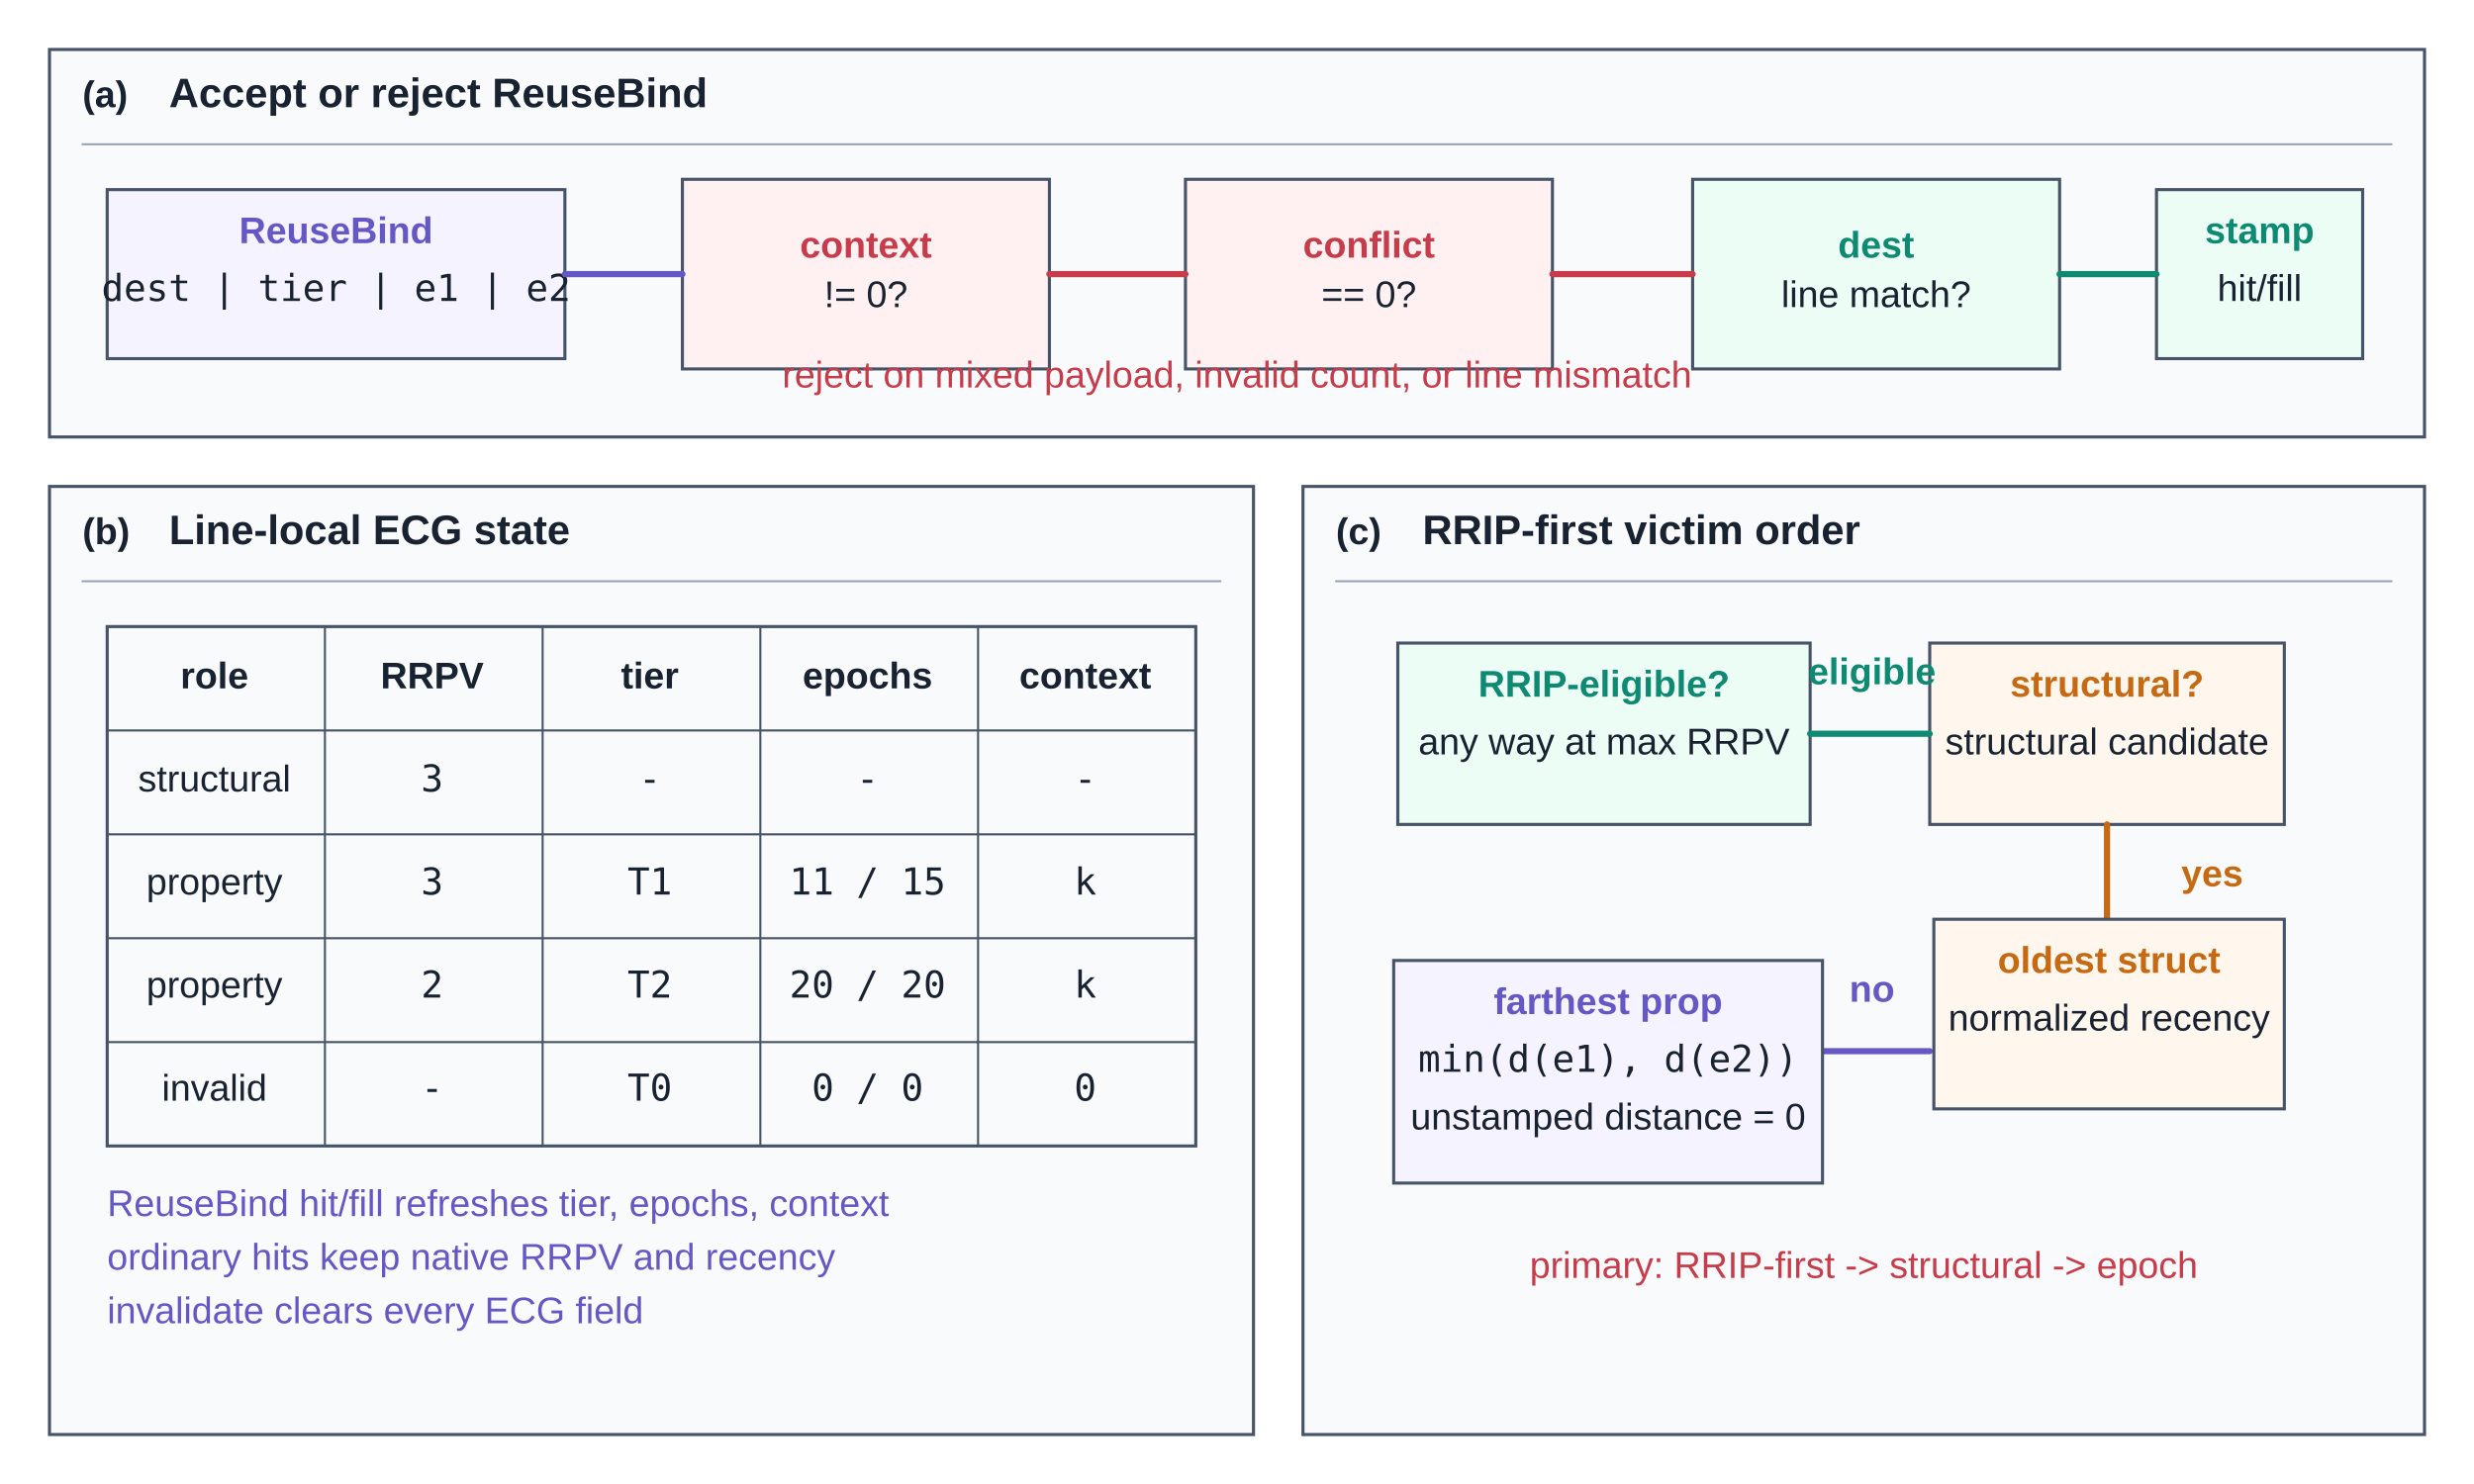
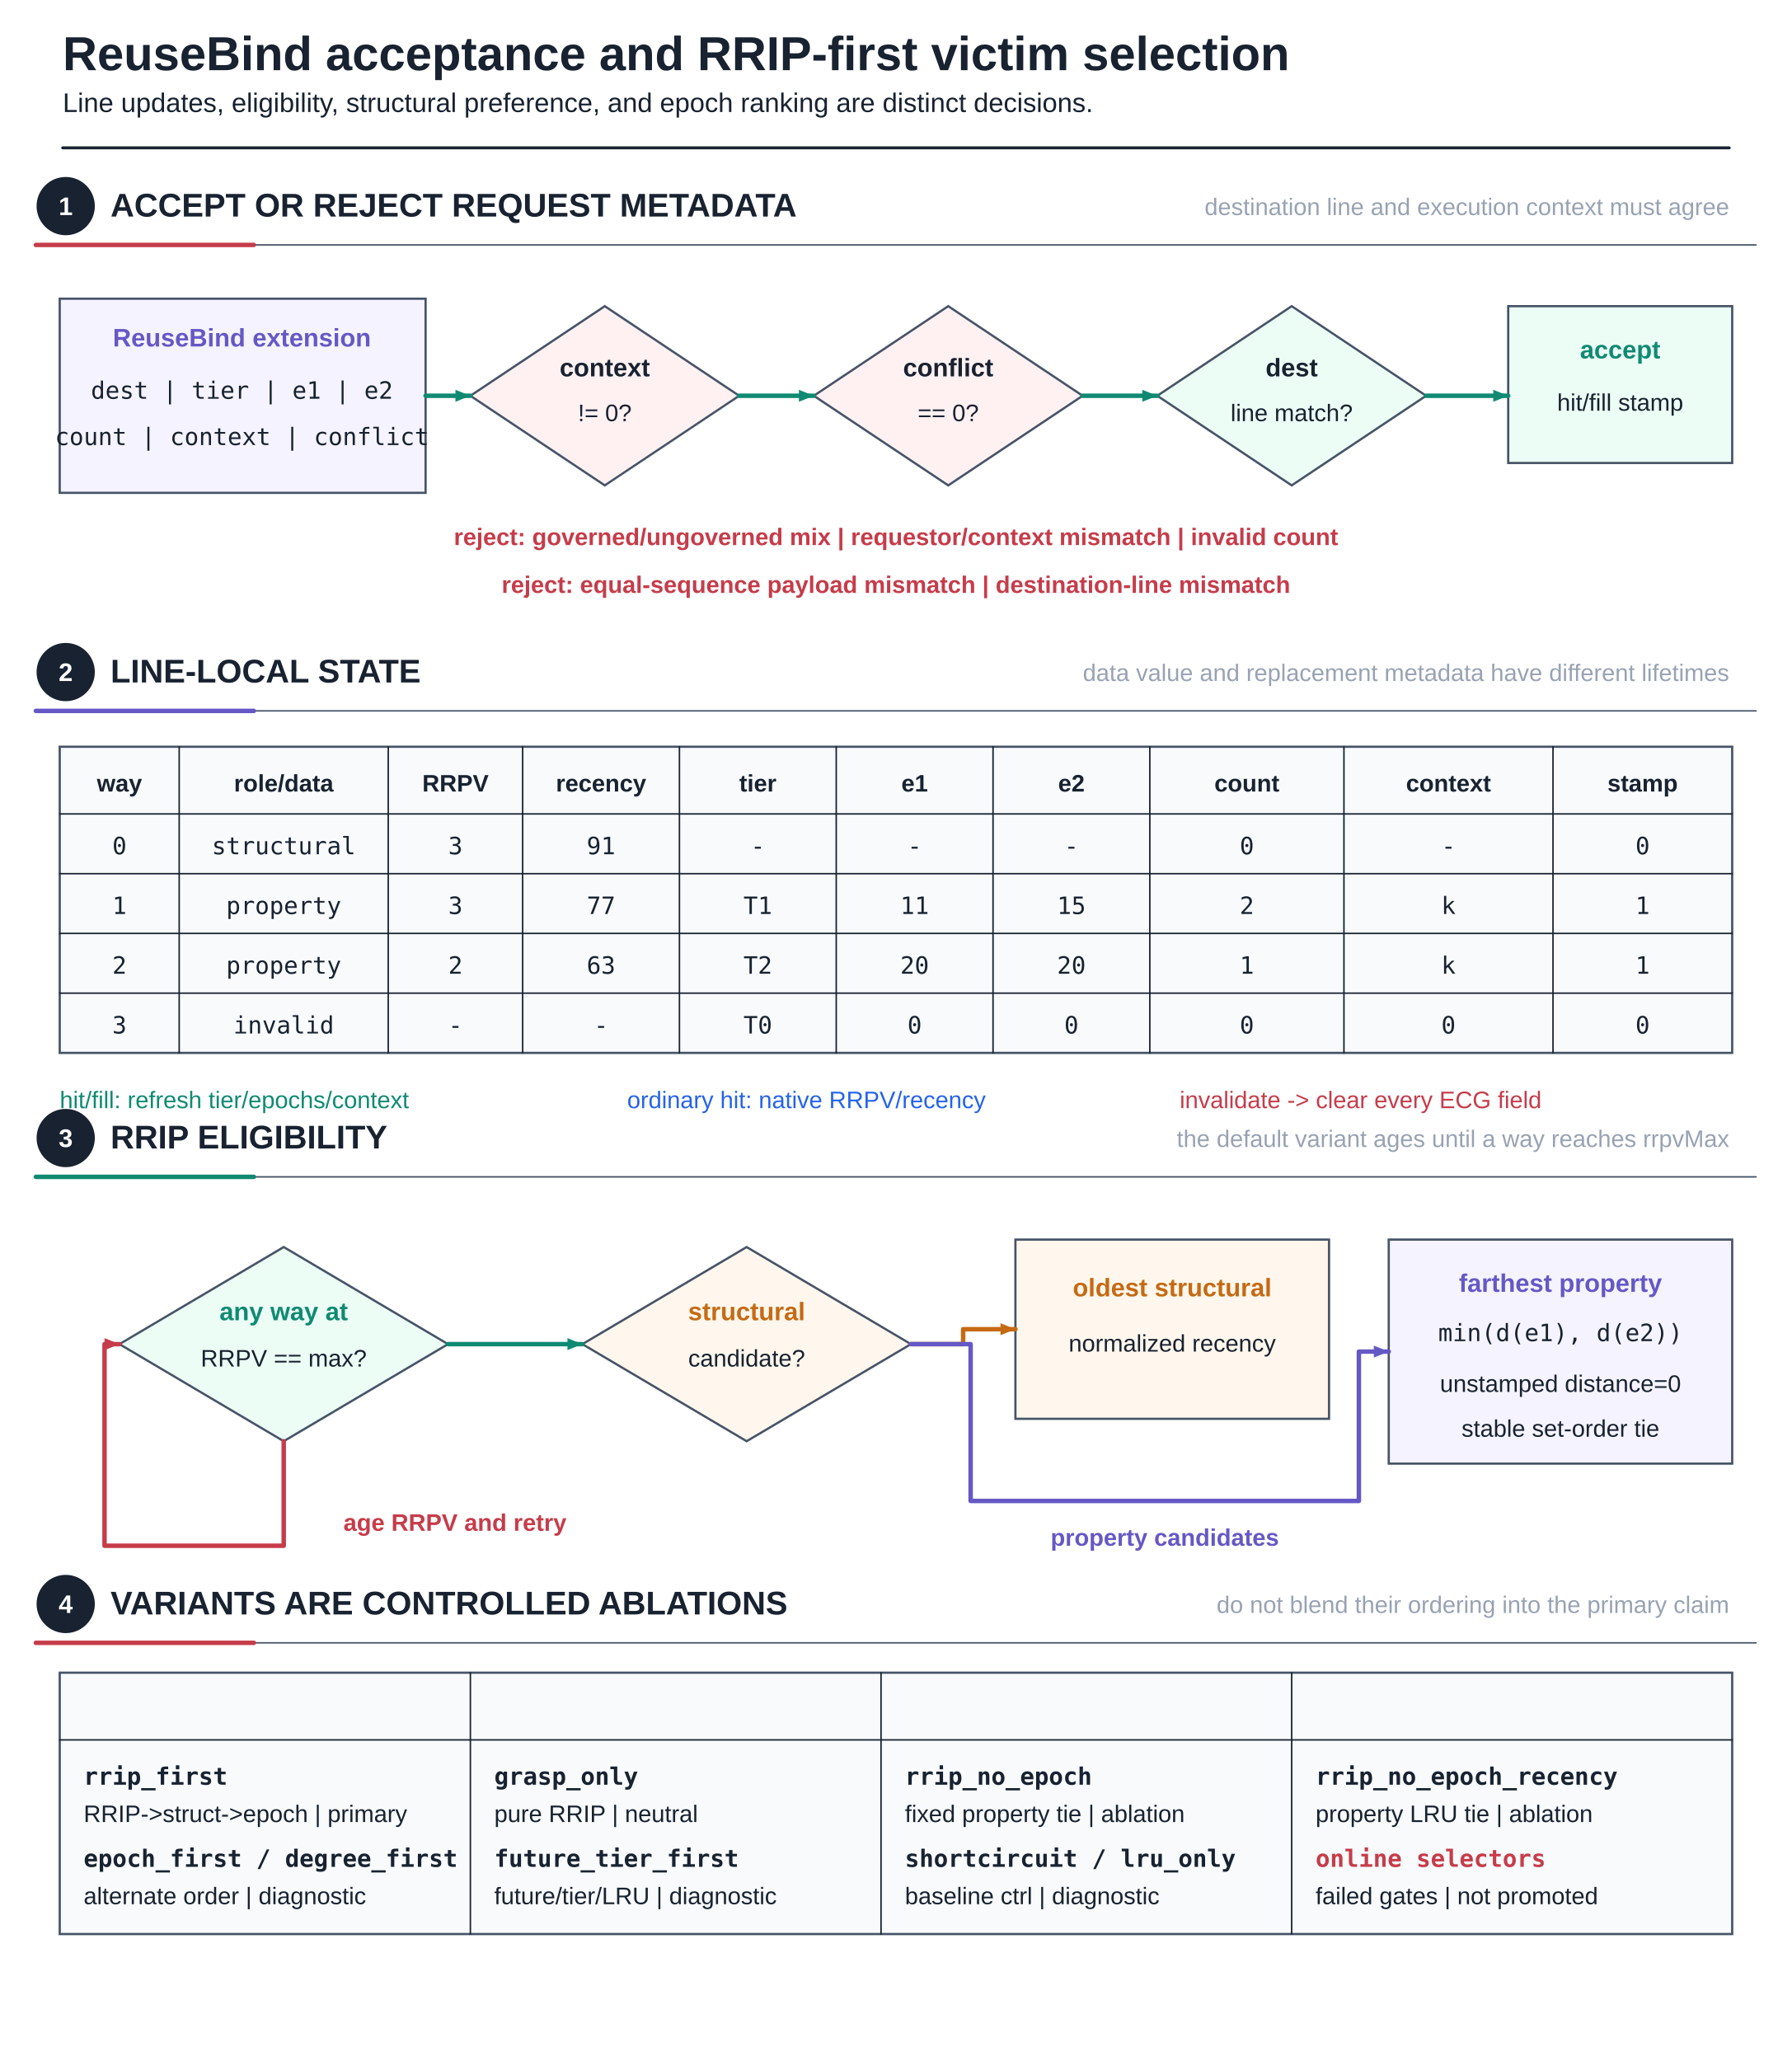
- <svg xmlns="http://www.w3.org/2000/svg" width="1200" height="720" viewBox="0 0 1200 720" role="img" aria-labelledby="title desc" fill="#182230" data-figure-schema="ecg-public/v1">
+ <svg xmlns="http://www.w3.org/2000/svg" width="1200" height="1380" viewBox="0 0 1200 1380" role="img" aria-labelledby="title desc" fill="#182230" data-figure-schema="ecg-public/v1">
  <defs>
    <marker id="arrow-blue" viewBox="0 0 10 8" markerWidth="11" markerHeight="8" refX="10" refY="4" orient="auto" markerUnits="userSpaceOnUse">
      <path d="M0 0 L10 4 L0 8 Z" fill="#2563EB" />
    </marker>
    <marker id="arrow-green" viewBox="0 0 10 8" markerWidth="11" markerHeight="8" refX="10" refY="4" orient="auto" markerUnits="userSpaceOnUse">
      <path d="M0 0 L10 4 L0 8 Z" fill="#0F8A72" />
    </marker>
    <marker id="arrow-amber" viewBox="0 0 10 8" markerWidth="11" markerHeight="8" refX="10" refY="4" orient="auto" markerUnits="userSpaceOnUse">
      <path d="M0 0 L10 4 L0 8 Z" fill="#C56A13" />
    </marker>
    <marker id="arrow-red" viewBox="0 0 10 8" markerWidth="11" markerHeight="8" refX="10" refY="4" orient="auto" markerUnits="userSpaceOnUse">
      <path d="M0 0 L10 4 L0 8 Z" fill="#C63C4A" />
    </marker>
    <marker id="arrow-purple" viewBox="0 0 10 8" markerWidth="11" markerHeight="8" refX="10" refY="4" orient="auto" markerUnits="userSpaceOnUse">
      <path d="M0 0 L10 4 L0 8 Z" fill="#6558C5" />
    </marker>
    <marker id="arrow-gray" viewBox="0 0 10 8" markerWidth="11" markerHeight="8" refX="10" refY="4" orient="auto" markerUnits="userSpaceOnUse">
      <path d="M0 0 L10 4 L0 8 Z" fill="#98A2B3" />
    </marker>
    <marker id="arrow-ink" viewBox="0 0 10 8" markerWidth="11" markerHeight="8" refX="10" refY="4" orient="auto" markerUnits="userSpaceOnUse">
      <path d="M0 0 L10 4 L0 8 Z" fill="#182230" />
    </marker>
    <style>
      :root { color-scheme: light dark; }
      @media (prefers-color-scheme: dark) {
        [fill="#FFFFFF"]{fill:#111827}[stroke="#FFFFFF"]{stroke:#111827}
        [fill="#F8FAFC"]{fill:#172033}[stroke="#F8FAFC"]{stroke:#172033}
        [fill="#EFF6FF"]{fill:#172554}[stroke="#EFF6FF"]{stroke:#172554}
        [fill="#ECFDF5"]{fill:#073B34}[stroke="#ECFDF5"]{stroke:#073B34}
        [fill="#FFF7ED"]{fill:#422A12}[stroke="#FFF7ED"]{stroke:#422A12}
        [fill="#FFF1F2"]{fill:#421B22}[stroke="#FFF1F2"]{stroke:#421B22}
        [fill="#F5F3FF"]{fill:#292349}[stroke="#F5F3FF"]{stroke:#292349}
        [fill="#182230"]{fill:#F8FAFC}[stroke="#182230"]{stroke:#F8FAFC}
        [fill="#475467"]{fill:#94A3B8}[stroke="#475467"]{stroke:#94A3B8}
        [fill="#98A2B3"]{fill:#A8B0BF}[stroke="#98A2B3"]{stroke:#A8B0BF}
        [fill="#2563EB"]{fill:#7FB0FF}[stroke="#2563EB"]{stroke:#7FB0FF}
        [fill="#0F8A72"]{fill:#5ED0B0}[stroke="#0F8A72"]{stroke:#5ED0B0}
        [fill="#C56A13"]{fill:#F0B36A}[stroke="#C56A13"]{stroke:#F0B36A}
        [fill="#6558C5"]{fill:#ADA4FF}[stroke="#6558C5"]{stroke:#ADA4FF}
        [fill="#C63C4A"]{fill:#F48B98}[stroke="#C63C4A"]{stroke:#F48B98}
      }
      .sans{font-family:"Liberation Sans","DejaVu Sans",Arial,sans-serif}
      .mono{font-family:"DejaVu Sans Mono","Liberation Mono",Consolas,monospace}
-       .display{font-size:26px;font-weight:700}
-       .heading{font-size:20px;font-weight:700}
-       .label{font-size:18px;font-weight:700}
-       .body{font-size:18px}
+       .title{font-size:32px;font-weight:700}
+       .subtitle{font-size:18px}
+       .heading{font-size:22px;font-weight:700}
+       .label{font-size:17px;font-weight:700}
+       .body{font-size:16px}
</style>
  </defs>
-   <rect x="0" y="0" width="1200" height="720" fill="#FFFFFF" />
-   <rect x="24" y="24" width="1152" height="188" rx="0" fill="#F8FAFC" stroke="#475467" stroke-width="1.5" data-shape="rect" data-x="24" data-y="24" data-width="1152" data-height="188" />
-   <text x="40" y="52" text-anchor="start" class="sans label" fill="#182230" font-weight="700">(a)</text>
-   <text x="82" y="52" text-anchor="start" class="sans heading" fill="#182230" font-weight="700">Accept or reject ReuseBind</text>
-   <line x1="40" y1="70" x2="1160" y2="70" stroke="#98A2B3" stroke-width="1" stroke-linecap="round" vector-effect="non-scaling-stroke" />
-   <rect x="52" y="92" width="222" height="82" rx="0" fill="#F5F3FF" stroke="#475467" stroke-width="1.5" data-shape="rect" data-x="52" data-y="92" data-width="222" data-height="82" />
-   <text x="163.0" y="118" text-anchor="middle" class="sans label" fill="#6558C5" font-weight="700">ReuseBind</text>
-   <text x="163" y="146" text-anchor="middle" class="mono body" fill="#182230">dest | tier | e1 | e2</text>
-   <rect x="331" y="87" width="178" height="92" rx="0" fill="#FFF1F2" stroke="#475467" stroke-width="1.5" data-shape="rect" data-x="331" data-y="87" data-width="178" data-height="92" />
-   <text x="420" y="125" text-anchor="middle" class="sans label" fill="#C63C4A" font-weight="700">context</text>
-   <text x="420" y="149" text-anchor="middle" class="sans body" fill="#182230">!= 0?</text>
-   <rect x="575" y="87" width="178" height="92" rx="0" fill="#FFF1F2" stroke="#475467" stroke-width="1.5" data-shape="rect" data-x="575" data-y="87" data-width="178" data-height="92" />
-   <text x="664" y="125" text-anchor="middle" class="sans label" fill="#C63C4A" font-weight="700">conflict</text>
-   <text x="664" y="149" text-anchor="middle" class="sans body" fill="#182230">== 0?</text>
-   <rect x="821" y="87" width="178" height="92" rx="0" fill="#ECFDF5" stroke="#475467" stroke-width="1.5" data-shape="rect" data-x="821" data-y="87" data-width="178" data-height="92" />
-   <text x="910" y="125" text-anchor="middle" class="sans label" fill="#0F8A72" font-weight="700">dest</text>
-   <text x="910" y="149" text-anchor="middle" class="sans body" fill="#182230">line match?</text>
-   <rect x="1046" y="92" width="100" height="82" rx="0" fill="#ECFDF5" stroke="#475467" stroke-width="1.5" data-shape="rect" data-x="1046" data-y="92" data-width="100" data-height="82" />
-   <text x="1096.0" y="118" text-anchor="middle" class="sans label" fill="#0F8A72" font-weight="700">stamp</text>
-   <text x="1096" y="146" text-anchor="middle" class="sans body" fill="#182230">hit/fill</text>
-   <line x1="274" y1="133" x2="331" y2="133" stroke="#6558C5" stroke-width="3" stroke-linecap="round" vector-effect="non-scaling-stroke" />
-   <line x1="509" y1="133" x2="575" y2="133" stroke="#C63C4A" stroke-width="3" stroke-linecap="round" vector-effect="non-scaling-stroke" />
-   <line x1="753" y1="133" x2="821" y2="133" stroke="#C63C4A" stroke-width="3" stroke-linecap="round" vector-effect="non-scaling-stroke" />
-   <line x1="999" y1="133" x2="1046" y2="133" stroke="#0F8A72" stroke-width="3" stroke-linecap="round" vector-effect="non-scaling-stroke" />
-   <text x="600" y="188" text-anchor="middle" class="sans body" fill="#C63C4A">reject on mixed payload, invalid count, or line mismatch</text>
-   <rect x="24" y="236" width="584" height="460" rx="0" fill="#F8FAFC" stroke="#475467" stroke-width="1.5" data-shape="rect" data-x="24" data-y="236" data-width="584" data-height="460" />
-   <text x="40" y="264" text-anchor="start" class="sans label" fill="#182230" font-weight="700">(b)</text>
-   <text x="82" y="264" text-anchor="start" class="sans heading" fill="#182230" font-weight="700">Line-local ECG state</text>
-   <line x1="40" y1="282" x2="592" y2="282" stroke="#98A2B3" stroke-width="1" stroke-linecap="round" vector-effect="non-scaling-stroke" />
-   <rect x="52" y="304" width="528" height="252" rx="0" fill="#F8FAFC" stroke="#475467" stroke-width="1.5" data-shape="rect" data-x="52" data-y="304" data-width="528" data-height="252" />
-   <line x1="52" y1="354.4" x2="580" y2="354.4" stroke="#475467" stroke-width="1" stroke-linecap="round" vector-effect="non-scaling-stroke" />
-   <line x1="52" y1="404.8" x2="580" y2="404.8" stroke="#475467" stroke-width="1" stroke-linecap="round" vector-effect="non-scaling-stroke" />
-   <line x1="52" y1="455.2" x2="580" y2="455.2" stroke="#475467" stroke-width="1" stroke-linecap="round" vector-effect="non-scaling-stroke" />
-   <line x1="52" y1="505.6" x2="580" y2="505.6" stroke="#475467" stroke-width="1" stroke-linecap="round" vector-effect="non-scaling-stroke" />
-   <line x1="157.6" y1="304" x2="157.6" y2="556" stroke="#475467" stroke-width="1" stroke-linecap="round" vector-effect="non-scaling-stroke" />
-   <line x1="263.2" y1="304" x2="263.2" y2="556" stroke="#475467" stroke-width="1" stroke-linecap="round" vector-effect="non-scaling-stroke" />
-   <line x1="368.8" y1="304" x2="368.8" y2="556" stroke="#475467" stroke-width="1" stroke-linecap="round" vector-effect="non-scaling-stroke" />
-   <line x1="474.4" y1="304" x2="474.4" y2="556" stroke="#475467" stroke-width="1" stroke-linecap="round" vector-effect="non-scaling-stroke" />
-   <text x="104.0" y="334" text-anchor="middle" class="sans label" fill="#182230" font-weight="700">role</text>
-   <text x="209.6" y="334" text-anchor="middle" class="sans label" fill="#182230" font-weight="700">RRPV</text>
-   <text x="315.2" y="334" text-anchor="middle" class="sans label" fill="#182230" font-weight="700">tier</text>
-   <text x="420.8" y="334" text-anchor="middle" class="sans label" fill="#182230" font-weight="700">epochs</text>
-   <text x="526.4" y="334" text-anchor="middle" class="sans label" fill="#182230" font-weight="700">context</text>
-   <text x="104.0" y="384" text-anchor="middle" class="sans body" fill="#182230">structural</text>
-   <text x="209.6" y="384" text-anchor="middle" class="mono body" fill="#182230">3</text>
-   <text x="315.2" y="384" text-anchor="middle" class="mono body" fill="#182230">-</text>
-   <text x="420.8" y="384" text-anchor="middle" class="mono body" fill="#182230">-</text>
-   <text x="526.4" y="384" text-anchor="middle" class="mono body" fill="#182230">-</text>
-   <text x="104.0" y="434" text-anchor="middle" class="sans body" fill="#182230">property</text>
-   <text x="209.6" y="434" text-anchor="middle" class="mono body" fill="#182230">3</text>
-   <text x="315.2" y="434" text-anchor="middle" class="mono body" fill="#182230">T1</text>
-   <text x="420.8" y="434" text-anchor="middle" class="mono body" fill="#182230">11 / 15</text>
-   <text x="526.4" y="434" text-anchor="middle" class="mono body" fill="#182230">k</text>
-   <text x="104.0" y="484" text-anchor="middle" class="sans body" fill="#182230">property</text>
-   <text x="209.6" y="484" text-anchor="middle" class="mono body" fill="#182230">2</text>
-   <text x="315.2" y="484" text-anchor="middle" class="mono body" fill="#182230">T2</text>
-   <text x="420.8" y="484" text-anchor="middle" class="mono body" fill="#182230">20 / 20</text>
-   <text x="526.4" y="484" text-anchor="middle" class="mono body" fill="#182230">k</text>
-   <text x="104.0" y="534" text-anchor="middle" class="sans body" fill="#182230">invalid</text>
-   <text x="209.6" y="534" text-anchor="middle" class="mono body" fill="#182230">-</text>
-   <text x="315.2" y="534" text-anchor="middle" class="mono body" fill="#182230">T0</text>
-   <text x="420.8" y="534" text-anchor="middle" class="mono body" fill="#182230">0 / 0</text>
-   <text x="526.4" y="534" text-anchor="middle" class="mono body" fill="#182230">0</text>
-   <text x="52" y="590" text-anchor="start" class="sans body" fill="#6558C5">ReuseBind hit/fill refreshes tier, epochs, context</text>
-   <text x="52" y="616" text-anchor="start" class="sans body" fill="#6558C5">ordinary hits keep native RRPV and recency</text>
-   <text x="52" y="642" text-anchor="start" class="sans body" fill="#6558C5">invalidate clears every ECG field</text>
-   <rect x="632" y="236" width="544" height="460" rx="0" fill="#F8FAFC" stroke="#475467" stroke-width="1.5" data-shape="rect" data-x="632" data-y="236" data-width="544" data-height="460" />
-   <text x="648" y="264" text-anchor="start" class="sans label" fill="#182230" font-weight="700">(c)</text>
-   <text x="690" y="264" text-anchor="start" class="sans heading" fill="#182230" font-weight="700">RRIP-first victim order</text>
-   <line x1="648" y1="282" x2="1160" y2="282" stroke="#98A2B3" stroke-width="1" stroke-linecap="round" vector-effect="non-scaling-stroke" />
-   <rect x="678" y="312" width="200" height="88" rx="0" fill="#ECFDF5" stroke="#475467" stroke-width="1.5" data-shape="rect" data-x="678" data-y="312" data-width="200" data-height="88" />
-   <text x="778.0" y="338" text-anchor="middle" class="sans label" fill="#0F8A72" font-weight="700">RRIP-eligible?</text>
-   <text x="778" y="366" text-anchor="middle" class="sans body" fill="#182230">any way at max RRPV</text>
-   <rect x="936" y="312" width="172" height="88" rx="0" fill="#FFF7ED" stroke="#475467" stroke-width="1.5" data-shape="rect" data-x="936" data-y="312" data-width="172" data-height="88" />
-   <text x="1022.0" y="338" text-anchor="middle" class="sans label" fill="#C56A13" font-weight="700">structural?</text>
-   <text x="1022" y="366" text-anchor="middle" class="sans body" fill="#182230">structural candidate</text>
-   <line x1="878" y1="356" x2="936" y2="356" stroke="#0F8A72" stroke-width="3" stroke-linecap="round" vector-effect="non-scaling-stroke" />
-   <text x="908" y="332" text-anchor="middle" class="sans label" fill="#0F8A72" font-weight="700">eligible</text>
-   <line x1="1022" y1="400" x2="1022" y2="446" stroke="#C56A13" stroke-width="3" stroke-linecap="round" vector-effect="non-scaling-stroke" />
-   <text x="1058" y="430" text-anchor="start" class="sans label" fill="#C56A13" font-weight="700">yes</text>
-   <line x1="936" y1="510" x2="878" y2="510" stroke="#6558C5" stroke-width="3" stroke-linecap="round" vector-effect="non-scaling-stroke" />
-   <text x="908" y="486" text-anchor="middle" class="sans label" fill="#6558C5" font-weight="700">no</text>
-   <rect x="938" y="446" width="170" height="92" rx="0" fill="#FFF7ED" stroke="#475467" stroke-width="1.5" data-shape="rect" data-x="938" data-y="446" data-width="170" data-height="92" />
-   <text x="1023.0" y="472" text-anchor="middle" class="sans label" fill="#C56A13" font-weight="700">oldest struct</text>
-   <text x="1023" y="500" text-anchor="middle" class="sans body" fill="#182230">normalized recency</text>
-   <rect x="676" y="466" width="208" height="108" rx="0" fill="#F5F3FF" stroke="#475467" stroke-width="1.5" data-shape="rect" data-x="676" data-y="466" data-width="208" data-height="108" />
-   <text x="780.0" y="492" text-anchor="middle" class="sans label" fill="#6558C5" font-weight="700">farthest prop</text>
-   <text x="780" y="520" text-anchor="middle" class="mono body" fill="#182230">min(d(e1), d(e2))</text>
-   <text x="780" y="548" text-anchor="middle" class="sans body" fill="#182230">unstamped distance = 0</text>
-   <text x="904" y="620" text-anchor="middle" class="sans body" fill="#C63C4A">primary: RRIP-first -&gt; structural -&gt; epoch</text>
+   <rect x="0" y="0" width="1200" height="1380" fill="#FFFFFF" />
+   <text x="42" y="47" text-anchor="start" class="sans title" fill="#182230" font-weight="700">ReuseBind acceptance and RRIP-first victim selection</text>
+   <text x="42" y="75" text-anchor="start" class="sans subtitle" fill="#182230">Line updates, eligibility, structural preference, and epoch ranking are distinct decisions.</text>
+   <line x1="42" y1="99" x2="1158" y2="99" stroke="#182230" stroke-width="2" stroke-linecap="round" vector-effect="non-scaling-stroke" />
+   <circle cx="44" cy="138" r="19" fill="#182230" stroke="#182230" stroke-width="1" />
+   <text x="44" y="144" text-anchor="middle" class="sans label" fill="#FFFFFF" font-weight="700">1</text>
+   <text x="74" y="145" text-anchor="start" class="sans heading" fill="#182230" font-weight="700">ACCEPT OR REJECT REQUEST METADATA</text>
+   <text x="1158" y="144" text-anchor="end" class="sans body" fill="#98A2B3">destination line and execution context must agree</text>
+   <line x1="24" y1="164" x2="1176" y2="164" stroke="#475467" stroke-width="1" stroke-linecap="round" vector-effect="non-scaling-stroke" />
+   <line x1="24" y1="164" x2="170" y2="164" stroke="#C63C4A" stroke-width="3" stroke-linecap="round" vector-effect="non-scaling-stroke" />
+   <rect x="40" y="200" width="245" height="130" rx="0" fill="#F5F3FF" stroke="#475467" stroke-width="1.5" data-shape="rect" data-x="40" data-y="200" data-width="245" data-height="130" />
+   <text x="162" y="232" text-anchor="middle" class="sans label" fill="#6558C5" font-weight="700">ReuseBind extension</text>
+   <text x="162" y="267" text-anchor="middle" class="mono body" fill="#182230">dest | tier | e1 | e2</text>
+   <text x="162" y="298" text-anchor="middle" class="mono body" fill="#182230">count | context | conflict</text>
+   <polygon points="405,205.0 495.0,265 405,325.0 315.0,265" fill="#FFF1F2" stroke="#475467" stroke-width="1.5" data-shape="diamond" data-cx="405" data-cy="265" data-width="180" data-height="120" />
+   <text x="405" y="252" text-anchor="middle" class="sans label" fill="#182230" font-weight="700">context</text>
+   <text x="405" y="282" text-anchor="middle" class="sans body" fill="#182230">!= 0?</text>
+   <polygon points="635,205.0 725.0,265 635,325.0 545.0,265" fill="#FFF1F2" stroke="#475467" stroke-width="1.5" data-shape="diamond" data-cx="635" data-cy="265" data-width="180" data-height="120" />
+   <text x="635" y="252" text-anchor="middle" class="sans label" fill="#182230" font-weight="700">conflict</text>
+   <text x="635" y="282" text-anchor="middle" class="sans body" fill="#182230">== 0?</text>
+   <polygon points="865,205.0 955.0,265 865,325.0 775.0,265" fill="#ECFDF5" stroke="#475467" stroke-width="1.5" data-shape="diamond" data-cx="865" data-cy="265" data-width="180" data-height="120" />
+   <text x="865" y="252" text-anchor="middle" class="sans label" fill="#182230" font-weight="700">dest</text>
+   <text x="865" y="282" text-anchor="middle" class="sans body" fill="#182230">line match?</text>
+   <rect x="1010" y="205" width="150" height="105" rx="0" fill="#ECFDF5" stroke="#475467" stroke-width="1.5" data-shape="rect" data-x="1010" data-y="205" data-width="150" data-height="105" />
+   <text x="1085" y="240" text-anchor="middle" class="sans label" fill="#0F8A72" font-weight="700">accept</text>
+   <text x="1085" y="275" text-anchor="middle" class="sans body" fill="#182230">hit/fill stamp</text>
+   <path d="M285 265 L315 265" fill="none" stroke="#0F8A72" stroke-width="3" stroke-linecap="round" stroke-linejoin="round" vector-effect="non-scaling-stroke" marker-end="url(#arrow-green)" data-flow-kind="control" data-flow-underlay="false" data-flow-label="ReuseBind extension" />
+   <path d="M495 265 L545 265" fill="none" stroke="#0F8A72" stroke-width="3" stroke-linecap="round" stroke-linejoin="round" vector-effect="non-scaling-stroke" marker-end="url(#arrow-green)" data-flow-kind="control" data-flow-underlay="false" data-flow-label="context" />
+   <path d="M725 265 L775 265" fill="none" stroke="#0F8A72" stroke-width="3" stroke-linecap="round" stroke-linejoin="round" vector-effect="non-scaling-stroke" marker-end="url(#arrow-green)" data-flow-kind="control" data-flow-underlay="false" data-flow-label="conflict" />
+   <path d="M955 265 L1010 265" fill="none" stroke="#0F8A72" stroke-width="3" stroke-linecap="round" stroke-linejoin="round" vector-effect="non-scaling-stroke" marker-end="url(#arrow-green)" data-flow-kind="control" data-flow-underlay="false" data-flow-label="dest" />
+   <text x="600" y="365" text-anchor="middle" class="sans body" fill="#C63C4A" font-weight="700">reject: governed/ungoverned mix | requestor/context mismatch | invalid count</text>
+   <text x="600" y="397" text-anchor="middle" class="sans body" fill="#C63C4A" font-weight="700">reject: equal-sequence payload mismatch | destination-line mismatch</text>
+   <circle cx="44" cy="450" r="19" fill="#182230" stroke="#182230" stroke-width="1" />
+   <text x="44" y="456" text-anchor="middle" class="sans label" fill="#FFFFFF" font-weight="700">2</text>
+   <text x="74" y="457" text-anchor="start" class="sans heading" fill="#182230" font-weight="700">LINE-LOCAL STATE</text>
+   <text x="1158" y="456" text-anchor="end" class="sans body" fill="#98A2B3">data value and replacement metadata have different lifetimes</text>
+   <line x1="24" y1="476" x2="1176" y2="476" stroke="#475467" stroke-width="1" stroke-linecap="round" vector-effect="non-scaling-stroke" />
+   <line x1="24" y1="476" x2="170" y2="476" stroke="#6558C5" stroke-width="3" stroke-linecap="round" vector-effect="non-scaling-stroke" />
+   <rect x="40" y="500" width="1120" height="205" rx="0" fill="#F8FAFC" stroke="#475467" stroke-width="1.5" data-shape="rect" data-x="40" data-y="500" data-width="1120" data-height="205" />
+   <line x1="120" y1="500" x2="120" y2="705" stroke="#182230" stroke-width="1" stroke-linecap="round" vector-effect="non-scaling-stroke" />
+   <line x1="260" y1="500" x2="260" y2="705" stroke="#182230" stroke-width="1" stroke-linecap="round" vector-effect="non-scaling-stroke" />
+   <line x1="350" y1="500" x2="350" y2="705" stroke="#182230" stroke-width="1" stroke-linecap="round" vector-effect="non-scaling-stroke" />
+   <line x1="455" y1="500" x2="455" y2="705" stroke="#182230" stroke-width="1" stroke-linecap="round" vector-effect="non-scaling-stroke" />
+   <line x1="560" y1="500" x2="560" y2="705" stroke="#182230" stroke-width="1" stroke-linecap="round" vector-effect="non-scaling-stroke" />
+   <line x1="665" y1="500" x2="665" y2="705" stroke="#182230" stroke-width="1" stroke-linecap="round" vector-effect="non-scaling-stroke" />
+   <line x1="770" y1="500" x2="770" y2="705" stroke="#182230" stroke-width="1" stroke-linecap="round" vector-effect="non-scaling-stroke" />
+   <line x1="900" y1="500" x2="900" y2="705" stroke="#182230" stroke-width="1" stroke-linecap="round" vector-effect="non-scaling-stroke" />
+   <line x1="1040" y1="500" x2="1040" y2="705" stroke="#182230" stroke-width="1" stroke-linecap="round" vector-effect="non-scaling-stroke" />
+   <line x1="40" y1="545" x2="1160" y2="545" stroke="#182230" stroke-width="1" stroke-linecap="round" vector-effect="non-scaling-stroke" />
+   <line x1="40" y1="585" x2="1160" y2="585" stroke="#182230" stroke-width="1" stroke-linecap="round" vector-effect="non-scaling-stroke" />
+   <line x1="40" y1="625" x2="1160" y2="625" stroke="#182230" stroke-width="1" stroke-linecap="round" vector-effect="non-scaling-stroke" />
+   <line x1="40" y1="665" x2="1160" y2="665" stroke="#182230" stroke-width="1" stroke-linecap="round" vector-effect="non-scaling-stroke" />
+   <text x="80.0" y="530" text-anchor="middle" class="sans body" fill="#182230" font-weight="700">way</text>
+   <text x="190.0" y="530" text-anchor="middle" class="sans body" fill="#182230" font-weight="700">role/data</text>
+   <text x="305.0" y="530" text-anchor="middle" class="sans body" fill="#182230" font-weight="700">RRPV</text>
+   <text x="402.5" y="530" text-anchor="middle" class="sans body" fill="#182230" font-weight="700">recency</text>
+   <text x="507.5" y="530" text-anchor="middle" class="sans body" fill="#182230" font-weight="700">tier</text>
+   <text x="612.5" y="530" text-anchor="middle" class="sans body" fill="#182230" font-weight="700">e1</text>
+   <text x="717.5" y="530" text-anchor="middle" class="sans body" fill="#182230" font-weight="700">e2</text>
+   <text x="835.0" y="530" text-anchor="middle" class="sans body" fill="#182230" font-weight="700">count</text>
+   <text x="970.0" y="530" text-anchor="middle" class="sans body" fill="#182230" font-weight="700">context</text>
+   <text x="1100.0" y="530" text-anchor="middle" class="sans body" fill="#182230" font-weight="700">stamp</text>
+   <text x="80.0" y="572" text-anchor="middle" class="mono body" fill="#182230">0</text>
+   <text x="190.0" y="572" text-anchor="middle" class="mono body" fill="#182230">structural</text>
+   <text x="305.0" y="572" text-anchor="middle" class="mono body" fill="#182230">3</text>
+   <text x="402.5" y="572" text-anchor="middle" class="mono body" fill="#182230">91</text>
+   <text x="507.5" y="572" text-anchor="middle" class="mono body" fill="#182230">-</text>
+   <text x="612.5" y="572" text-anchor="middle" class="mono body" fill="#182230">-</text>
+   <text x="717.5" y="572" text-anchor="middle" class="mono body" fill="#182230">-</text>
+   <text x="835.0" y="572" text-anchor="middle" class="mono body" fill="#182230">0</text>
+   <text x="970.0" y="572" text-anchor="middle" class="mono body" fill="#182230">-</text>
+   <text x="1100.0" y="572" text-anchor="middle" class="mono body" fill="#182230">0</text>
+   <text x="80.0" y="612" text-anchor="middle" class="mono body" fill="#182230">1</text>
+   <text x="190.0" y="612" text-anchor="middle" class="mono body" fill="#182230">property</text>
+   <text x="305.0" y="612" text-anchor="middle" class="mono body" fill="#182230">3</text>
+   <text x="402.5" y="612" text-anchor="middle" class="mono body" fill="#182230">77</text>
+   <text x="507.5" y="612" text-anchor="middle" class="mono body" fill="#182230">T1</text>
+   <text x="612.5" y="612" text-anchor="middle" class="mono body" fill="#182230">11</text>
+   <text x="717.5" y="612" text-anchor="middle" class="mono body" fill="#182230">15</text>
+   <text x="835.0" y="612" text-anchor="middle" class="mono body" fill="#182230">2</text>
+   <text x="970.0" y="612" text-anchor="middle" class="mono body" fill="#182230">k</text>
+   <text x="1100.0" y="612" text-anchor="middle" class="mono body" fill="#182230">1</text>
+   <text x="80.0" y="652" text-anchor="middle" class="mono body" fill="#182230">2</text>
+   <text x="190.0" y="652" text-anchor="middle" class="mono body" fill="#182230">property</text>
+   <text x="305.0" y="652" text-anchor="middle" class="mono body" fill="#182230">2</text>
+   <text x="402.5" y="652" text-anchor="middle" class="mono body" fill="#182230">63</text>
+   <text x="507.5" y="652" text-anchor="middle" class="mono body" fill="#182230">T2</text>
+   <text x="612.5" y="652" text-anchor="middle" class="mono body" fill="#182230">20</text>
+   <text x="717.5" y="652" text-anchor="middle" class="mono body" fill="#182230">20</text>
+   <text x="835.0" y="652" text-anchor="middle" class="mono body" fill="#182230">1</text>
+   <text x="970.0" y="652" text-anchor="middle" class="mono body" fill="#182230">k</text>
+   <text x="1100.0" y="652" text-anchor="middle" class="mono body" fill="#182230">1</text>
+   <text x="80.0" y="692" text-anchor="middle" class="mono body" fill="#182230">3</text>
+   <text x="190.0" y="692" text-anchor="middle" class="mono body" fill="#182230">invalid</text>
+   <text x="305.0" y="692" text-anchor="middle" class="mono body" fill="#182230">-</text>
+   <text x="402.5" y="692" text-anchor="middle" class="mono body" fill="#182230">-</text>
+   <text x="507.5" y="692" text-anchor="middle" class="mono body" fill="#182230">T0</text>
+   <text x="612.5" y="692" text-anchor="middle" class="mono body" fill="#182230">0</text>
+   <text x="717.5" y="692" text-anchor="middle" class="mono body" fill="#182230">0</text>
+   <text x="835.0" y="692" text-anchor="middle" class="mono body" fill="#182230">0</text>
+   <text x="970.0" y="692" text-anchor="middle" class="mono body" fill="#182230">0</text>
+   <text x="1100.0" y="692" text-anchor="middle" class="mono body" fill="#182230">0</text>
+   <text x="40" y="742" text-anchor="start" class="sans body" fill="#0F8A72">hit/fill: refresh tier/epochs/context</text>
+   <text x="420" y="742" text-anchor="start" class="sans body" fill="#2563EB">ordinary hit: native RRPV/recency</text>
+   <text x="790" y="742" text-anchor="start" class="sans body" fill="#C63C4A">invalidate -&gt; clear every ECG field</text>
+   <circle cx="44" cy="762" r="19" fill="#182230" stroke="#182230" stroke-width="1" />
+   <text x="44" y="768" text-anchor="middle" class="sans label" fill="#FFFFFF" font-weight="700">3</text>
+   <text x="74" y="769" text-anchor="start" class="sans heading" fill="#182230" font-weight="700">RRIP ELIGIBILITY</text>
+   <text x="1158" y="768" text-anchor="end" class="sans body" fill="#98A2B3">the default variant ages until a way reaches rrpvMax</text>
+   <line x1="24" y1="788" x2="1176" y2="788" stroke="#475467" stroke-width="1" stroke-linecap="round" vector-effect="non-scaling-stroke" />
+   <line x1="24" y1="788" x2="170" y2="788" stroke="#0F8A72" stroke-width="3" stroke-linecap="round" vector-effect="non-scaling-stroke" />
+   <polygon points="190,835.0 300.0,900 190,965.0 80.0,900" fill="#ECFDF5" stroke="#475467" stroke-width="1.5" data-shape="diamond" data-cx="190" data-cy="900" data-width="220" data-height="130" />
+   <text x="190" y="884" text-anchor="middle" class="sans label" fill="#0F8A72" font-weight="700">any way at</text>
+   <text x="190" y="915" text-anchor="middle" class="sans body" fill="#182230">RRPV == max?</text>
+   <polygon points="500,835.0 610.0,900 500,965.0 390.0,900" fill="#FFF7ED" stroke="#475467" stroke-width="1.5" data-shape="diamond" data-cx="500" data-cy="900" data-width="220" data-height="130" />
+   <text x="500" y="884" text-anchor="middle" class="sans label" fill="#C56A13" font-weight="700">structural</text>
+   <text x="500" y="915" text-anchor="middle" class="sans body" fill="#182230">candidate?</text>
+   <rect x="680" y="830" width="210" height="120" rx="0" fill="#FFF7ED" stroke="#475467" stroke-width="1.5" data-shape="rect" data-x="680" data-y="830" data-width="210" data-height="120" />
+   <text x="785" y="868" text-anchor="middle" class="sans label" fill="#C56A13" font-weight="700">oldest structural</text>
+   <text x="785" y="905" text-anchor="middle" class="sans body" fill="#182230">normalized recency</text>
+   <rect x="930" y="830" width="230" height="150" rx="0" fill="#F5F3FF" stroke="#475467" stroke-width="1.5" data-shape="rect" data-x="930" data-y="830" data-width="230" data-height="150" />
+   <text x="1045" y="865" text-anchor="middle" class="sans label" fill="#6558C5" font-weight="700">farthest property</text>
+   <text x="1045" y="898" text-anchor="middle" class="mono body" fill="#182230">min(d(e1), d(e2))</text>
+   <text x="1045" y="932" text-anchor="middle" class="sans body" fill="#182230">unstamped distance=0</text>
+   <text x="1045" y="962" text-anchor="middle" class="sans body" fill="#182230">stable set-order tie</text>
+   <path d="M300 900 L390 900" fill="none" stroke="#0F8A72" stroke-width="3" stroke-linecap="round" stroke-linejoin="round" vector-effect="non-scaling-stroke" marker-end="url(#arrow-green)" data-flow-kind="control" data-flow-underlay="false" data-flow-label="RRPV == max?" />
+   <path d="M610 900 L645 900 L645 890 L680 890" fill="none" stroke="#C56A13" stroke-width="3" stroke-linecap="round" stroke-linejoin="round" vector-effect="non-scaling-stroke" marker-end="url(#arrow-amber)" data-flow-kind="control" data-flow-underlay="false" data-flow-label="structural" />
+   <path d="M610 900 L650 900 L650 1005 L910 1005 L910 905 L930 905" fill="none" stroke="#6558C5" stroke-width="3" stroke-linecap="round" stroke-linejoin="round" vector-effect="non-scaling-stroke" marker-end="url(#arrow-purple)" data-flow-kind="control" data-flow-underlay="false" data-flow-label="property candidates" />
+   <rect x="688.36" y="1018.00" width="183.28" height="22" rx="3" fill="#FFFFFF" fill-opacity="0.96" data-label-background="true" />
+   <text x="780" y="1035" text-anchor="middle" class="sans body" fill="#6558C5" font-weight="700">property candidates</text>
+   <path d="M190 965 L190 1035 L70 1035 L70 900 L80 900" fill="none" stroke="#C63C4A" stroke-width="3" stroke-linecap="round" stroke-linejoin="round" vector-effect="non-scaling-stroke" marker-end="url(#arrow-red)" data-flow-kind="loop" data-flow-underlay="false" data-flow-label="age RRPV and retry" />
+   <rect x="225.00" y="1008.00" width="174.16" height="22" rx="3" fill="#FFFFFF" fill-opacity="0.96" data-label-background="true" />
+   <text x="230" y="1025" text-anchor="start" class="sans body" fill="#C63C4A" font-weight="700">age RRPV and retry</text>
+   <circle cx="44" cy="1074" r="19" fill="#182230" stroke="#182230" stroke-width="1" />
+   <text x="44" y="1080" text-anchor="middle" class="sans label" fill="#FFFFFF" font-weight="700">4</text>
+   <text x="74" y="1081" text-anchor="start" class="sans heading" fill="#182230" font-weight="700">VARIANTS ARE CONTROLLED ABLATIONS</text>
+   <text x="1158" y="1080" text-anchor="end" class="sans body" fill="#98A2B3">do not blend their ordering into the primary claim</text>
+   <line x1="24" y1="1100" x2="1176" y2="1100" stroke="#475467" stroke-width="1" stroke-linecap="round" vector-effect="non-scaling-stroke" />
+   <line x1="24" y1="1100" x2="170" y2="1100" stroke="#C63C4A" stroke-width="3" stroke-linecap="round" vector-effect="non-scaling-stroke" />
+   <rect x="40" y="1120" width="1120" height="175" rx="0" fill="#F8FAFC" stroke="#475467" stroke-width="1.5" data-shape="rect" data-x="40" data-y="1120" data-width="1120" data-height="175" />
+   <line x1="40" y1="1165" x2="1160" y2="1165" stroke="#182230" stroke-width="1" stroke-linecap="round" vector-effect="non-scaling-stroke" />
+   <line x1="315" y1="1120" x2="315" y2="1295" stroke="#182230" stroke-width="1" stroke-linecap="round" vector-effect="non-scaling-stroke" />
+   <line x1="590" y1="1120" x2="590" y2="1295" stroke="#182230" stroke-width="1" stroke-linecap="round" vector-effect="non-scaling-stroke" />
+   <line x1="865" y1="1120" x2="865" y2="1295" stroke="#182230" stroke-width="1" stroke-linecap="round" vector-effect="non-scaling-stroke" />
+   <text x="56" y="1195" text-anchor="start" class="mono body" fill="#182230" font-weight="700">rrip_first</text>
+   <text x="56" y="1220" text-anchor="start" class="sans body" fill="#182230">RRIP-&gt;struct-&gt;epoch | primary</text>
+   <text x="331" y="1195" text-anchor="start" class="mono body" fill="#182230" font-weight="700">grasp_only</text>
+   <text x="331" y="1220" text-anchor="start" class="sans body" fill="#182230">pure RRIP | neutral</text>
+   <text x="606" y="1195" text-anchor="start" class="mono body" fill="#182230" font-weight="700">rrip_no_epoch</text>
+   <text x="606" y="1220" text-anchor="start" class="sans body" fill="#182230">fixed property tie | ablation</text>
+   <text x="881" y="1195" text-anchor="start" class="mono body" fill="#182230" font-weight="700">rrip_no_epoch_recency</text>
+   <text x="881" y="1220" text-anchor="start" class="sans body" fill="#182230">property LRU tie | ablation</text>
+   <text x="56" y="1250" text-anchor="start" class="mono body" fill="#182230" font-weight="700">epoch_first / degree_first</text>
+   <text x="56" y="1275" text-anchor="start" class="sans body" fill="#182230">alternate order | diagnostic</text>
+   <text x="331" y="1250" text-anchor="start" class="mono body" fill="#182230" font-weight="700">future_tier_first</text>
+   <text x="331" y="1275" text-anchor="start" class="sans body" fill="#182230">future/tier/LRU | diagnostic</text>
+   <text x="606" y="1250" text-anchor="start" class="mono body" fill="#182230" font-weight="700">shortcircuit / lru_only</text>
+   <text x="606" y="1275" text-anchor="start" class="sans body" fill="#182230">baseline ctrl | diagnostic</text>
+   <text x="881" y="1250" text-anchor="start" class="mono body" fill="#C63C4A" font-weight="700">online selectors</text>
+   <text x="881" y="1275" text-anchor="start" class="sans body" fill="#182230">failed gates | not promoted</text>
</svg>
